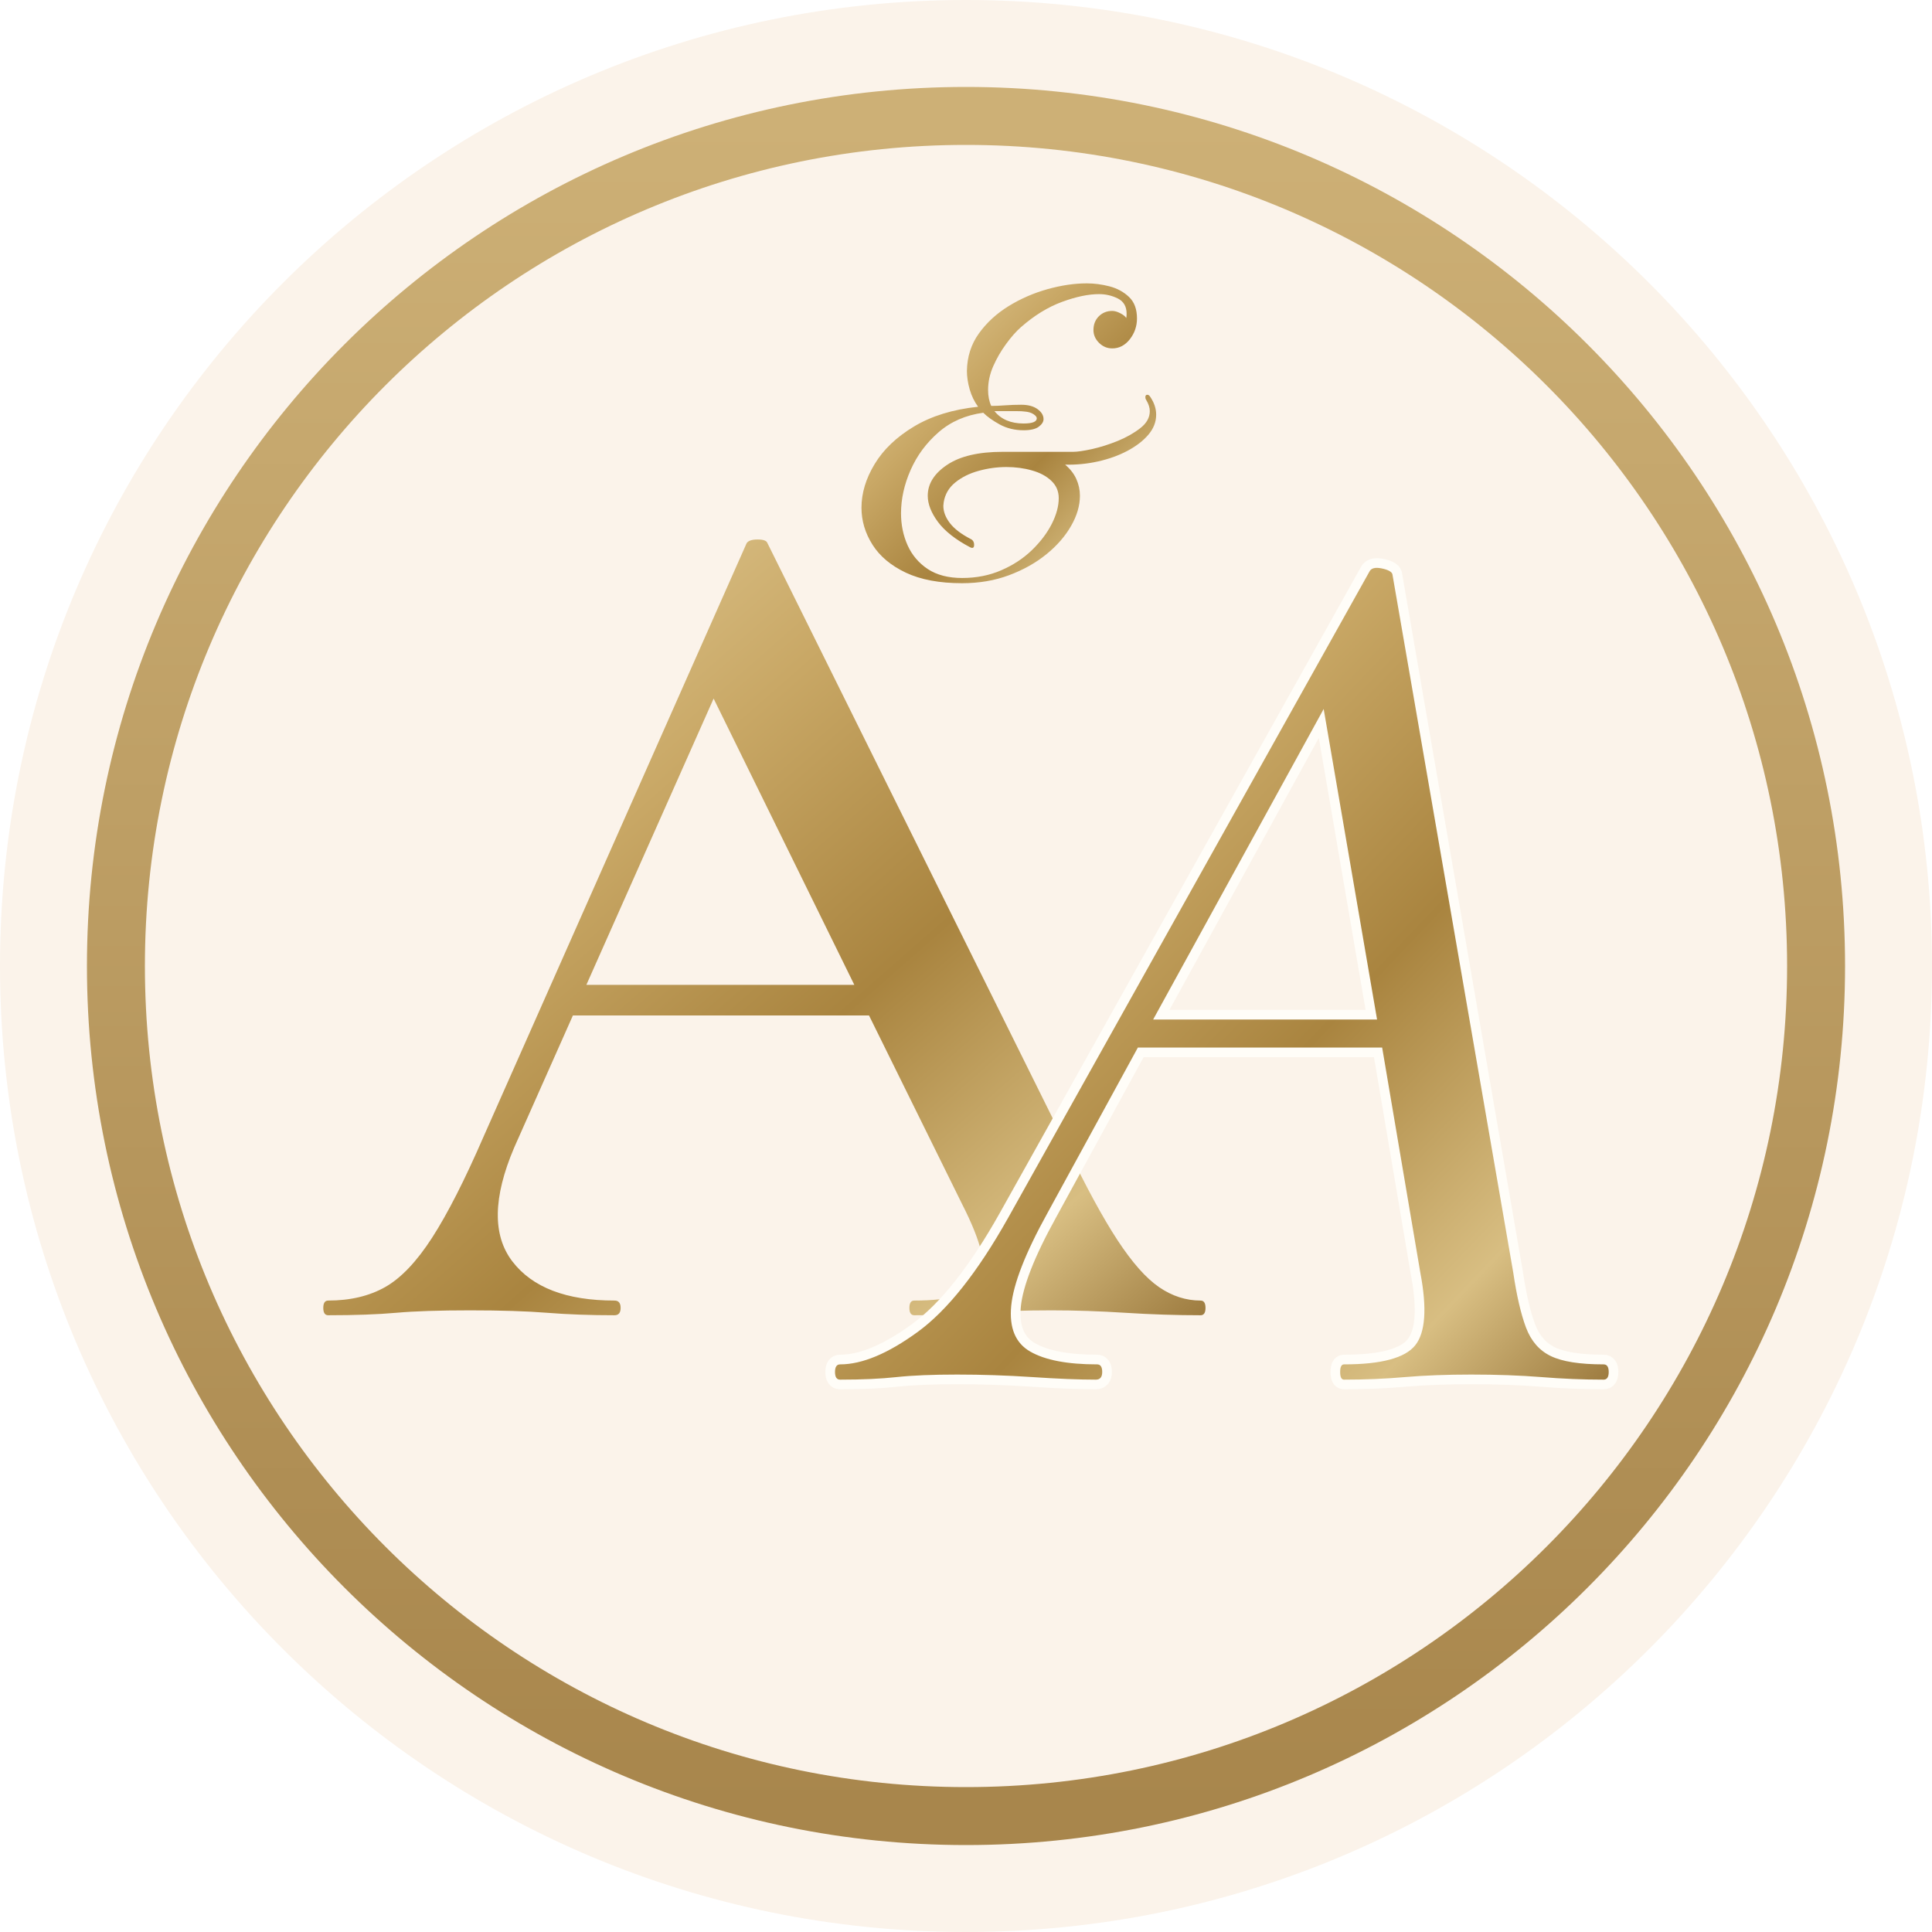
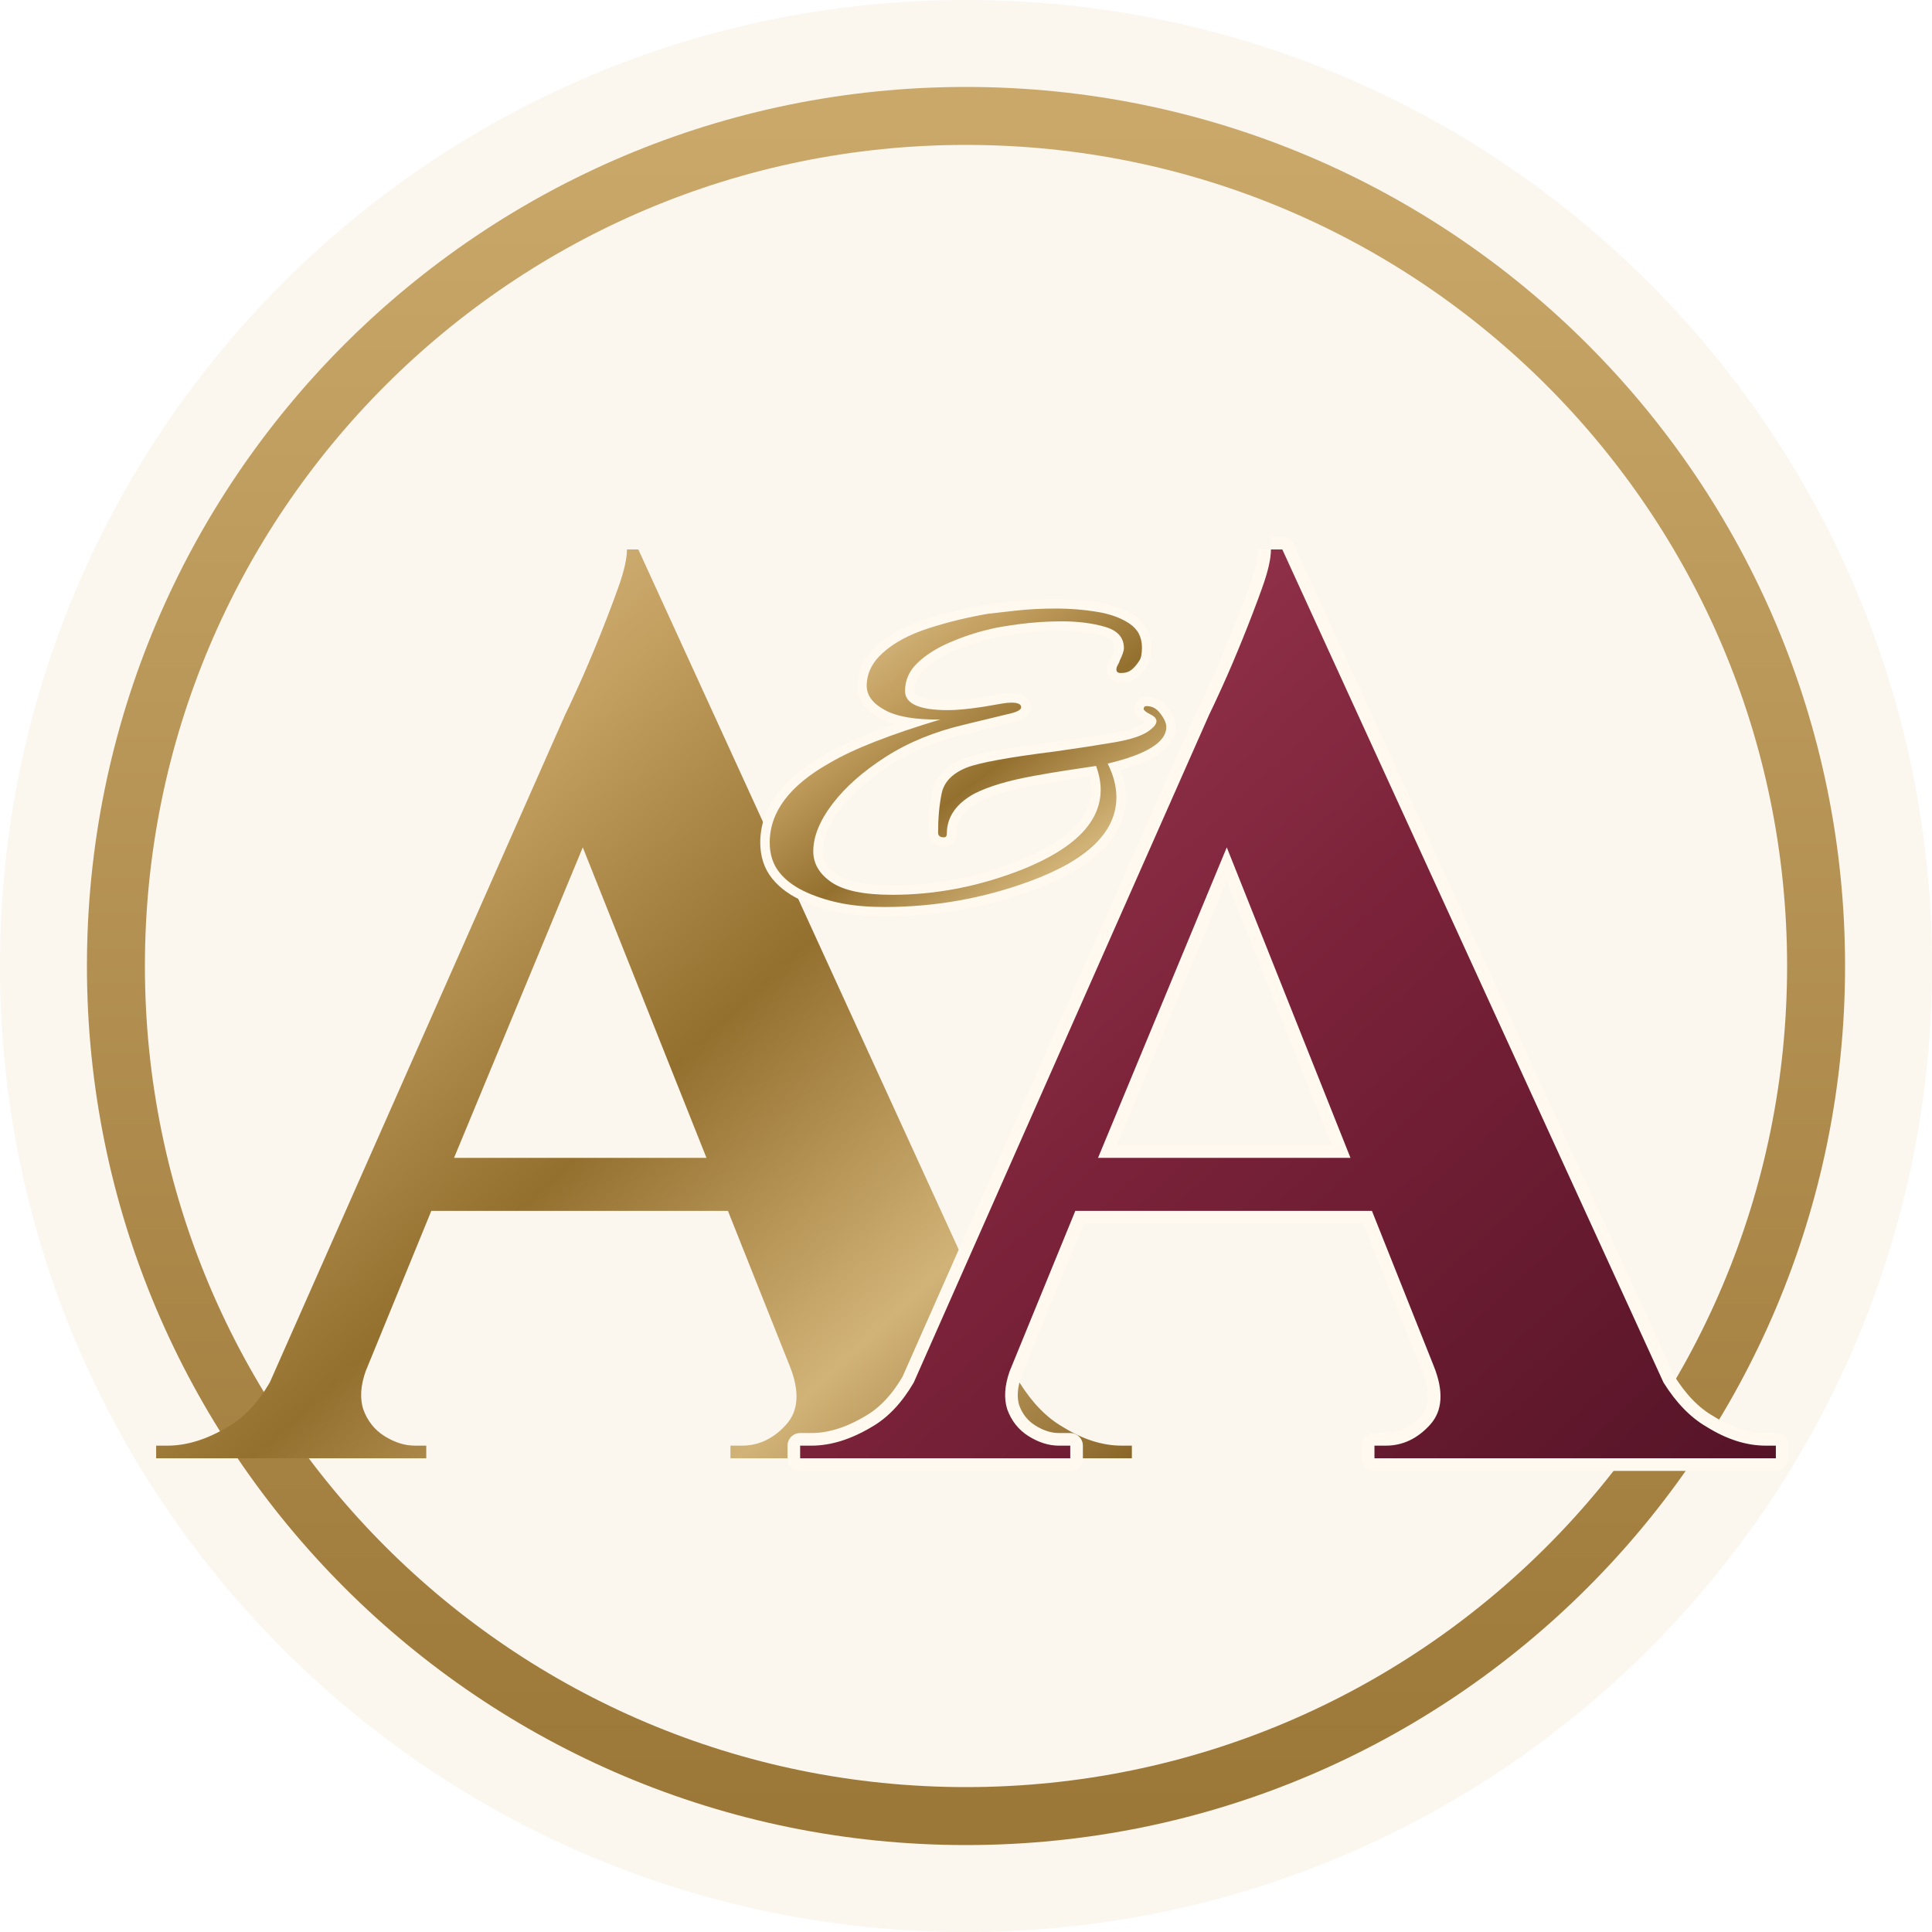
<svg xmlns="http://www.w3.org/2000/svg" viewBox="-150 -150 300 300" width="300" height="300">
  <defs>
    <linearGradient id="aa-gold" x1="0" y1="0" x2="1" y2="1">
-       <stop offset="0" stop-color="#EAD7A6" />
-       <stop offset=".35" stop-color="#C9A866" />
-       <stop offset=".6" stop-color="#A9843F" />
-       <stop offset=".85" stop-color="#D8BE82" />
-       <stop offset="1" stop-color="#9C7A3E" />
+       <stop offset="0" stop-color="#E8D3A2" />
+       <stop offset=".3" stop-color="#C4A061" />
+       <stop offset=".55" stop-color="#94702F" />
+       <stop offset=".8" stop-color="#D2B377" />
+       <stop offset="1" stop-color="#8A6629" />
    </linearGradient>
    <linearGradient id="aa-goldline" x1="0" y1="0" x2="0" y2="1">
-       <stop offset="0" stop-color="#CDB076" />
-       <stop offset="1" stop-color="#A8864C" />
+       <stop offset="0" stop-color="#C9A86A" />
+       <stop offset="1" stop-color="#9C7838" />
+     </linearGradient>
+     <linearGradient id="aa-wine" x1="0" y1="0" x2="1" y2="1">
+       <stop offset="0" stop-color="#A13D55" />
+       <stop offset=".5" stop-color="#7A2239" />
+       <stop offset="1" stop-color="#561428" />
    </linearGradient>
    <radialGradient id="aa-petal" cx=".5" cy=".9" r=".9">
-       <stop offset="0" stop-color="#C9848B" />
-       <stop offset=".55" stop-color="#E5B3B4" />
-       <stop offset="1" stop-color="#F8E4E1" />
+       <stop offset="0" stop-color="#A9566A" />
+       <stop offset=".55" stop-color="#D49AA2" />
+       <stop offset="1" stop-color="#F4DCDA" />
    </radialGradient>
    <radialGradient id="aa-petalDeep" cx=".5" cy=".9" r=".9">
-       <stop offset="0" stop-color="#A9616B" />
-       <stop offset=".6" stop-color="#D3959A" />
-       <stop offset="1" stop-color="#EDC7C6" />
+       <stop offset="0" stop-color="#5E1427" />
+       <stop offset=".55" stop-color="#8E2C44" />
+       <stop offset="1" stop-color="#C46E7F" />
    </radialGradient>
    <radialGradient id="aa-petalIvory" cx=".5" cy=".9" r=".9">
-       <stop offset="0" stop-color="#E9D3BE" />
-       <stop offset=".6" stop-color="#F6EADF" />
-       <stop offset="1" stop-color="#FFFBF6" />
+       <stop offset="0" stop-color="#D9BF93" />
+       <stop offset=".6" stop-color="#F1E3C8" />
+       <stop offset="1" stop-color="#FFFAF0" />
    </radialGradient>
    <linearGradient id="aa-leaf" x1="0" y1="0" x2="1" y2="1">
-       <stop offset="0" stop-color="#B7C2A6" />
-       <stop offset="1" stop-color="#7F8F70" />
+       <stop offset="0" stop-color="#9DAD8C" />
+       <stop offset="1" stop-color="#53654A" />
    </linearGradient>
    <linearGradient id="aa-ribbon" x1="0" y1="0" x2="1" y2="1">
-       <stop offset="0" stop-color="#F4D3D2" />
-       <stop offset=".5" stop-color="#DFA4A8" />
-       <stop offset="1" stop-color="#C47F87" />
+       <stop offset="0" stop-color="#C26A7C" />
+       <stop offset=".5" stop-color="#8E2C44" />
+       <stop offset="1" stop-color="#651830" />
    </linearGradient>
    <linearGradient id="aa-ribbonDark" x1="0" y1="0" x2="0" y2="1">
-       <stop offset="0" stop-color="#C98990" />
-       <stop offset="1" stop-color="#A9636D" />
+       <stop offset="0" stop-color="#7C2338" />
+       <stop offset="1" stop-color="#4E1023" />
    </linearGradient>
    <linearGradient id="aa-paper" x1="0" y1="0" x2="0" y2="1">
-       <stop offset="0" stop-color="#FBF3E6" />
-       <stop offset="1" stop-color="#F1E2CB" />
+       <stop offset="0" stop-color="#FBF3E4" />
+       <stop offset="1" stop-color="#EFDDBE" />
    </linearGradient>
  </defs>
-   <circle r="150" fill="#FBF3EA" />
+   <circle r="150" fill="#FBF6EE" />
  <circle r="132" fill="none" stroke="url(#aa-goldline)" stroke-width="9" />
-   <path d="M36.43 51.95L36.43 51.95Q37.19 51.95 37.19 53.09Q37.19 54.23 36.43 54.23L36.43 54.23Q30.73 54.23 24.75 53.85Q18.76 53.47 13.25 53.47L13.25 53.47Q6.98 53.47 2.33 53.85Q-2.33 54.23 -8.03 54.23L-8.03 54.23Q-8.79 54.23 -8.79 53.09Q-8.79 51.95 -8.03 51.95L-8.03 51.95Q0.52 51.95 2.23 48.91Q3.94 45.87 -0.62 36.94L-0.62 36.94L-15.06 7.68L-61.04 7.68L-70.16 28.2Q-75.1 39.79 -70.44 45.87Q-65.79 51.95 -54.58 51.95L-54.58 51.95Q-53.63 51.95 -53.63 53.09Q-53.63 54.23 -54.58 54.23L-54.58 54.23Q-60.28 54.23 -65.03 53.85Q-69.78 53.47 -77 53.47Q-84.22 53.47 -88.49 53.85Q-92.77 54.23 -99.04 54.23L-99.04 54.23Q-99.8 54.23 -99.8 53.09Q-99.8 51.95 -99.04 51.95L-99.04 51.95Q-93.91 51.95 -90.2 49.86Q-86.5 47.77 -82.89 42.17Q-79.28 36.56 -74.91 26.49L-74.91 26.49L-34.06 -65.66Q-33.68 -66.23 -32.35 -66.23Q-31.02 -66.23 -30.83 -65.66L-30.83 -65.66L15.72 28.2Q20.09 37.32 23.51 42.55Q26.93 47.77 29.97 49.86Q33.01 51.95 36.43 51.95M-58.95 2.93L-17.34 2.93L-39.19 -41.53L-58.95 2.93" fill="url(#aa-gold)" />
-   <path d="M-19.55 64.23L-19.55 64.23Q-20.34 64.23 -20.34 63.04Q-20.34 61.86 -19.55 61.86L-19.55 61.86Q-14.42 61.86 -7.5 56.82Q-0.58 51.78 6.53 39.13L6.53 39.13L62.65 -61.25Q63.04 -62.04 64.53 -61.74Q66.01 -61.44 66.21 -60.85L66.21 -60.85L84.98 47.63Q85.77 52.97 86.95 56.13Q88.14 59.29 90.81 60.57Q93.47 61.86 99.01 61.86L99.01 61.86Q99.8 61.86 99.8 63.04Q99.8 64.23 99.01 64.23L99.01 64.23Q94.26 64.23 89.32 63.83Q84.38 63.44 78.46 63.44L78.46 63.44Q72.73 63.44 68.18 63.83Q63.64 64.23 58.7 64.23L58.7 64.23Q58.1 64.23 58.1 63.04Q58.1 61.86 58.7 61.86L58.7 61.86Q67.39 61.86 69.76 58.89Q72.13 55.93 70.55 47.63L70.55 47.63L64.62 12.66L26.69 12.66L12.66 38.34Q7.52 47.63 7.02 52.77Q6.53 57.91 9.99 59.88Q13.45 61.86 20.36 61.86L20.36 61.86Q21.15 61.86 21.15 63.04Q21.15 64.23 20.16 64.23L20.16 64.23Q16.21 64.23 10.28 63.83Q4.36 63.44 -1.37 63.44Q-7.1 63.44 -10.76 63.83Q-14.42 64.23 -19.55 64.23M29.06 8.31L63.83 8.31L55.54 -39.91L29.06 8.31" fill="url(#aa-gold)" stroke="#FFFDF8" stroke-width="3" paint-order="stroke" />
-   <path d="M-0.6 -59.44L-0.6 -59.44Q-5.87 -59.44 -9.35 -61.08Q-12.82 -62.73 -14.52 -65.42Q-16.23 -68.12 -16.23 -71.16L-16.23 -71.16Q-16.23 -74.57 -14.18 -77.95Q-12.14 -81.33 -8.08 -83.77Q-4.01 -86.22 1.88 -86.84L1.88 -86.84Q1.01 -88.02 0.57 -89.54Q0.14 -91.06 0.14 -92.42L0.14 -92.42Q0.2 -95.71 2 -98.22Q3.8 -100.73 6.62 -102.47Q9.44 -104.2 12.66 -105.1Q15.89 -106 18.74 -106L18.74 -106Q20.48 -106 22.27 -105.54Q24.07 -105.07 25.31 -103.89Q26.55 -102.72 26.55 -100.55L26.55 -100.55Q26.55 -98.75 25.44 -97.32Q24.32 -95.9 22.71 -95.9L22.71 -95.9Q21.53 -95.9 20.66 -96.76Q19.79 -97.63 19.79 -98.75L19.79 -98.75Q19.79 -100.05 20.63 -100.89Q21.47 -101.72 22.71 -101.72L22.71 -101.72Q23.27 -101.72 23.98 -101.35Q24.69 -100.98 24.88 -100.61L24.88 -100.61Q24.94 -100.86 24.94 -101.29L24.94 -101.29Q24.94 -102.96 23.58 -103.65Q22.21 -104.33 20.66 -104.33L20.66 -104.33Q18.18 -104.33 14.9 -103.12Q11.61 -101.91 8.51 -99.18L8.51 -99.18Q7.39 -98.19 6.22 -96.58Q5.04 -94.97 4.23 -93.14Q3.43 -91.31 3.43 -89.45L3.43 -89.45Q3.43 -88.02 3.92 -86.97L3.92 -86.97Q4.85 -86.97 6.06 -87.06Q7.27 -87.15 8.57 -87.15L8.57 -87.15Q10.18 -87.15 11.11 -86.47Q12.04 -85.79 12.04 -84.92L12.04 -84.92Q12.04 -84.3 11.3 -83.74Q10.56 -83.19 8.94 -83.19L8.94 -83.19Q6.9 -83.19 5.25 -84.08Q3.61 -84.98 2.68 -85.91L2.68 -85.91Q-1.41 -85.36 -4.26 -82.88Q-7.11 -80.4 -8.6 -77.02Q-10.09 -73.64 -10.09 -70.29L-10.09 -70.29Q-10.09 -67.62 -9.07 -65.33Q-8.04 -63.04 -5.94 -61.64Q-3.83 -60.25 -0.6 -60.25L-0.6 -60.25Q2.74 -60.25 5.5 -61.46Q8.26 -62.66 10.25 -64.59Q12.23 -66.51 13.32 -68.65Q14.4 -70.79 14.4 -72.65L14.4 -72.65Q14.4 -74.26 13.25 -75.34Q12.11 -76.43 10.25 -76.95Q8.39 -77.48 6.28 -77.48L6.28 -77.48Q4.11 -77.48 1.97 -76.89Q-0.17 -76.3 -1.66 -75.09Q-3.15 -73.89 -3.46 -72.03L-3.46 -72.03Q-3.46 -71.9 -3.49 -71.75Q-3.52 -71.59 -3.52 -71.47L-3.52 -71.47Q-3.52 -70.1 -2.5 -68.77Q-1.47 -67.44 0.7 -66.32L0.7 -66.32Q1.26 -66.07 1.26 -65.39L1.26 -65.39Q1.26 -64.71 0.64 -65.02L0.64 -65.02Q-2.77 -66.82 -4.36 -68.96Q-5.94 -71.1 -5.94 -73.02L-5.94 -73.02Q-5.94 -75.81 -2.93 -77.82Q0.08 -79.84 5.66 -79.84L5.66 -79.84L16.63 -79.84Q17.62 -79.84 19.58 -80.27Q21.53 -80.71 23.58 -81.54Q25.62 -82.38 27.08 -83.53Q28.54 -84.67 28.54 -86.16L28.54 -86.16Q28.54 -86.97 27.98 -87.9L27.98 -87.9Q27.85 -88.08 27.85 -88.33L27.85 -88.33Q27.85 -88.7 28.16 -88.7L28.16 -88.7Q28.41 -88.7 28.6 -88.39L28.6 -88.39Q29.53 -87.03 29.53 -85.6L29.53 -85.6Q29.53 -83.93 28.32 -82.5Q27.11 -81.08 25.06 -79.99Q23.02 -78.91 20.51 -78.35Q18 -77.79 15.39 -77.85L15.39 -77.85Q16.57 -76.86 17.13 -75.62Q17.69 -74.38 17.69 -73.02L17.69 -73.02Q17.69 -70.72 16.32 -68.34Q14.96 -65.95 12.48 -63.93Q10 -61.92 6.68 -60.68Q3.36 -59.44 -0.6 -59.44M8.94 -84.24L8.94 -84.24Q10.99 -84.24 10.99 -85.05L10.99 -85.05Q10.99 -85.36 10.46 -85.7Q9.94 -86.04 9.07 -86.1L9.07 -86.1Q8.7 -86.16 7.83 -86.16Q6.96 -86.16 6 -86.16Q5.04 -86.16 4.42 -86.16L4.42 -86.16Q5.97 -84.24 8.94 -84.24" fill="url(#aa-gold)" />
+   <g transform="scale(.98)">
+     <path d="M-53.72 -66L-51.92 -66L8.48 66Q11.48 70.8 15.28 73L15.28 73Q20.08 76 24.68 76L24.68 76L26.28 76L26.28 78L-37.32 78L-37.32 76L-35.52 76Q-31.52 76 -28.52 72.7Q-25.52 69.4 -27.92 63.4L-27.92 63.4L-27.92 63.4L-37.72 38.8L-84.72 38.8L-95.12 64.2Q-96.32 67.6 -95.52 70.2L-95.52 70.2Q-94.52 73 -92.12 74.5Q-89.72 76 -87.32 76L-87.32 76L-85.52 76L-85.52 78L-128.32 78L-128.32 76L-126.52 76Q-121.92 76 -116.92 73L-116.92 73Q-113.12 70.8 -110.32 66L-110.32 66L-63.52 -39.8Q-62.92 -41 -61.42 -44.3Q-59.92 -47.6 -58.22 -51.8Q-56.52 -56 -55.12 -59.9Q-53.72 -63.8 -53.72 -66L-53.72 -66M-60.72 -18.8L-81.12 30.4L-41.12 30.4L-60.72 -18.8" fill="url(#aa-gold)" />
+     <path d="M48.32 -66L50.12 -66L110.52 66Q113.52 70.8 117.32 73L117.32 73Q122.12 76 126.72 76L126.72 76L128.32 76L128.32 78L64.72 78L64.72 76L66.52 76Q70.52 76 73.52 72.7Q76.52 69.4 74.12 63.4L74.12 63.4L74.12 63.4L64.32 38.8L17.32 38.8L6.92 64.2Q5.72 67.6 6.52 70.2L6.52 70.2Q7.52 73 9.92 74.5Q12.32 76 14.72 76L14.72 76L16.52 76L16.52 78L-26.28 78L-26.28 76L-24.48 76Q-19.88 76 -14.88 73L-14.88 73Q-11.08 70.8 -8.28 66L-8.28 66L38.52 -39.8Q39.12 -41 40.62 -44.3Q42.12 -47.6 43.82 -51.8Q45.52 -56 46.92 -59.9Q48.32 -63.8 48.32 -66L48.32 -66M41.32 -18.8L20.92 30.4L60.92 30.4L41.32 -18.8" fill="url(#aa-wine)" stroke="#FFF9F0" stroke-width="4" paint-order="stroke" stroke-linejoin="round" />
+     <path d="M-12.88 -9.35L-12.88 -9.35Q-16.65 -9.35 -19.55 -9.9Q-22.45 -10.45 -25.02 -11.56L-25.02 -11.56Q-27.97 -12.84 -29.53 -14.78Q-31.1 -16.71 -31.1 -19.56L-31.1 -19.56Q-31.1 -26.83 -21.62 -32.16L-21.62 -32.16Q-16.01 -35.48 -4.05 -39.06L-4.05 -39.06Q-9.94 -38.97 -12.83 -40.54Q-15.73 -42.1 -15.73 -44.4L-15.73 -44.4Q-15.73 -47.34 -13.16 -49.64L-13.16 -49.64Q-10.49 -52.04 -5.93 -53.51Q-1.38 -54.98 3.5 -55.81L3.5 -55.81Q4.97 -55.99 7.91 -56.31Q10.86 -56.64 14.26 -56.64L14.26 -56.64Q17.57 -56.64 20.7 -56.13Q23.83 -55.62 25.85 -54.29Q27.88 -52.96 27.88 -50.47L27.88 -50.47Q27.88 -49.83 27.78 -49.23Q27.69 -48.63 27.32 -48.17L27.32 -48.17Q26.86 -47.44 26.22 -46.93Q25.58 -46.42 24.56 -46.42L24.56 -46.42Q23.83 -46.42 23.83 -46.98L23.83 -46.98Q23.83 -47.34 24.06 -47.71Q24.29 -48.08 24.38 -48.45L24.38 -48.45Q24.66 -49 24.84 -49.51Q25.02 -50.01 25.02 -50.38L25.02 -50.38Q25.02 -52.86 22.03 -53.74Q19.04 -54.61 15.18 -54.61L15.18 -54.61Q11.68 -54.61 8.28 -54.15Q4.88 -53.69 3.59 -53.32L3.59 -53.32Q0.46 -52.59 -2.62 -51.25Q-5.7 -49.92 -7.68 -48.03Q-9.66 -46.15 -9.66 -43.57L-9.66 -43.57Q-9.66 -40.54 -2.85 -40.54L-2.85 -40.54Q-0.74 -40.54 2.85 -41.09L2.85 -41.09Q4.97 -41.46 5.75 -41.59Q6.53 -41.73 7.18 -41.73L7.18 -41.73Q8.74 -41.73 8.74 -41L8.74 -41Q8.74 -40.35 6.53 -39.89L6.53 -39.89L-0.28 -38.24Q-7.36 -36.58 -12.74 -33.13Q-18.12 -29.68 -21.16 -25.68Q-24.2 -21.68 -24.2 -18.18L-24.2 -18.18Q-24.2 -15.24 -21.3 -13.26Q-18.4 -11.28 -11.68 -11.28L-11.68 -11.28Q-1.2 -11.28 9.02 -15.33L9.02 -15.33Q21.34 -20.3 21.34 -27.93L21.34 -27.93Q21.34 -29.68 20.61 -31.7L20.61 -31.7Q18.22 -31.34 15.78 -30.97Q13.34 -30.6 10.86 -30.14L10.86 -30.14Q4.69 -29.04 1.29 -27.29L1.29 -27.29Q-3.04 -24.9 -3.04 -20.94L-3.04 -20.94Q-3.04 -20.39 -3.5 -20.39L-3.5 -20.39Q-4.42 -20.39 -4.42 -21.12L-4.42 -21.12Q-4.42 -24.62 -3.86 -27.33Q-3.31 -30.05 0.09 -31.43L0.09 -31.43Q3.13 -32.62 14.17 -34L14.17 -34Q19.41 -34.74 23.46 -35.43Q27.51 -36.12 29.07 -37.32L29.07 -37.32Q30.18 -38.14 30.18 -38.79L30.18 -38.79Q30.18 -39.43 29.16 -39.89L29.16 -39.89Q28.15 -40.44 28.15 -40.72L28.15 -40.72Q28.15 -41.18 28.61 -41.18L28.61 -41.18Q29.9 -41.18 30.73 -40.08L30.73 -40.08Q31.74 -38.79 31.74 -37.87L31.74 -37.87Q31.74 -34.28 22.45 -32.07L22.45 -32.07Q23.83 -29.31 23.83 -26.74L23.83 -26.74Q23.83 -18.46 10.03 -13.4L10.03 -13.4Q-1.01 -9.35 -12.88 -9.35" fill="url(#aa-gold)" stroke="#FFF9F0" stroke-width="3" paint-order="stroke" />
+   </g>
</svg>
